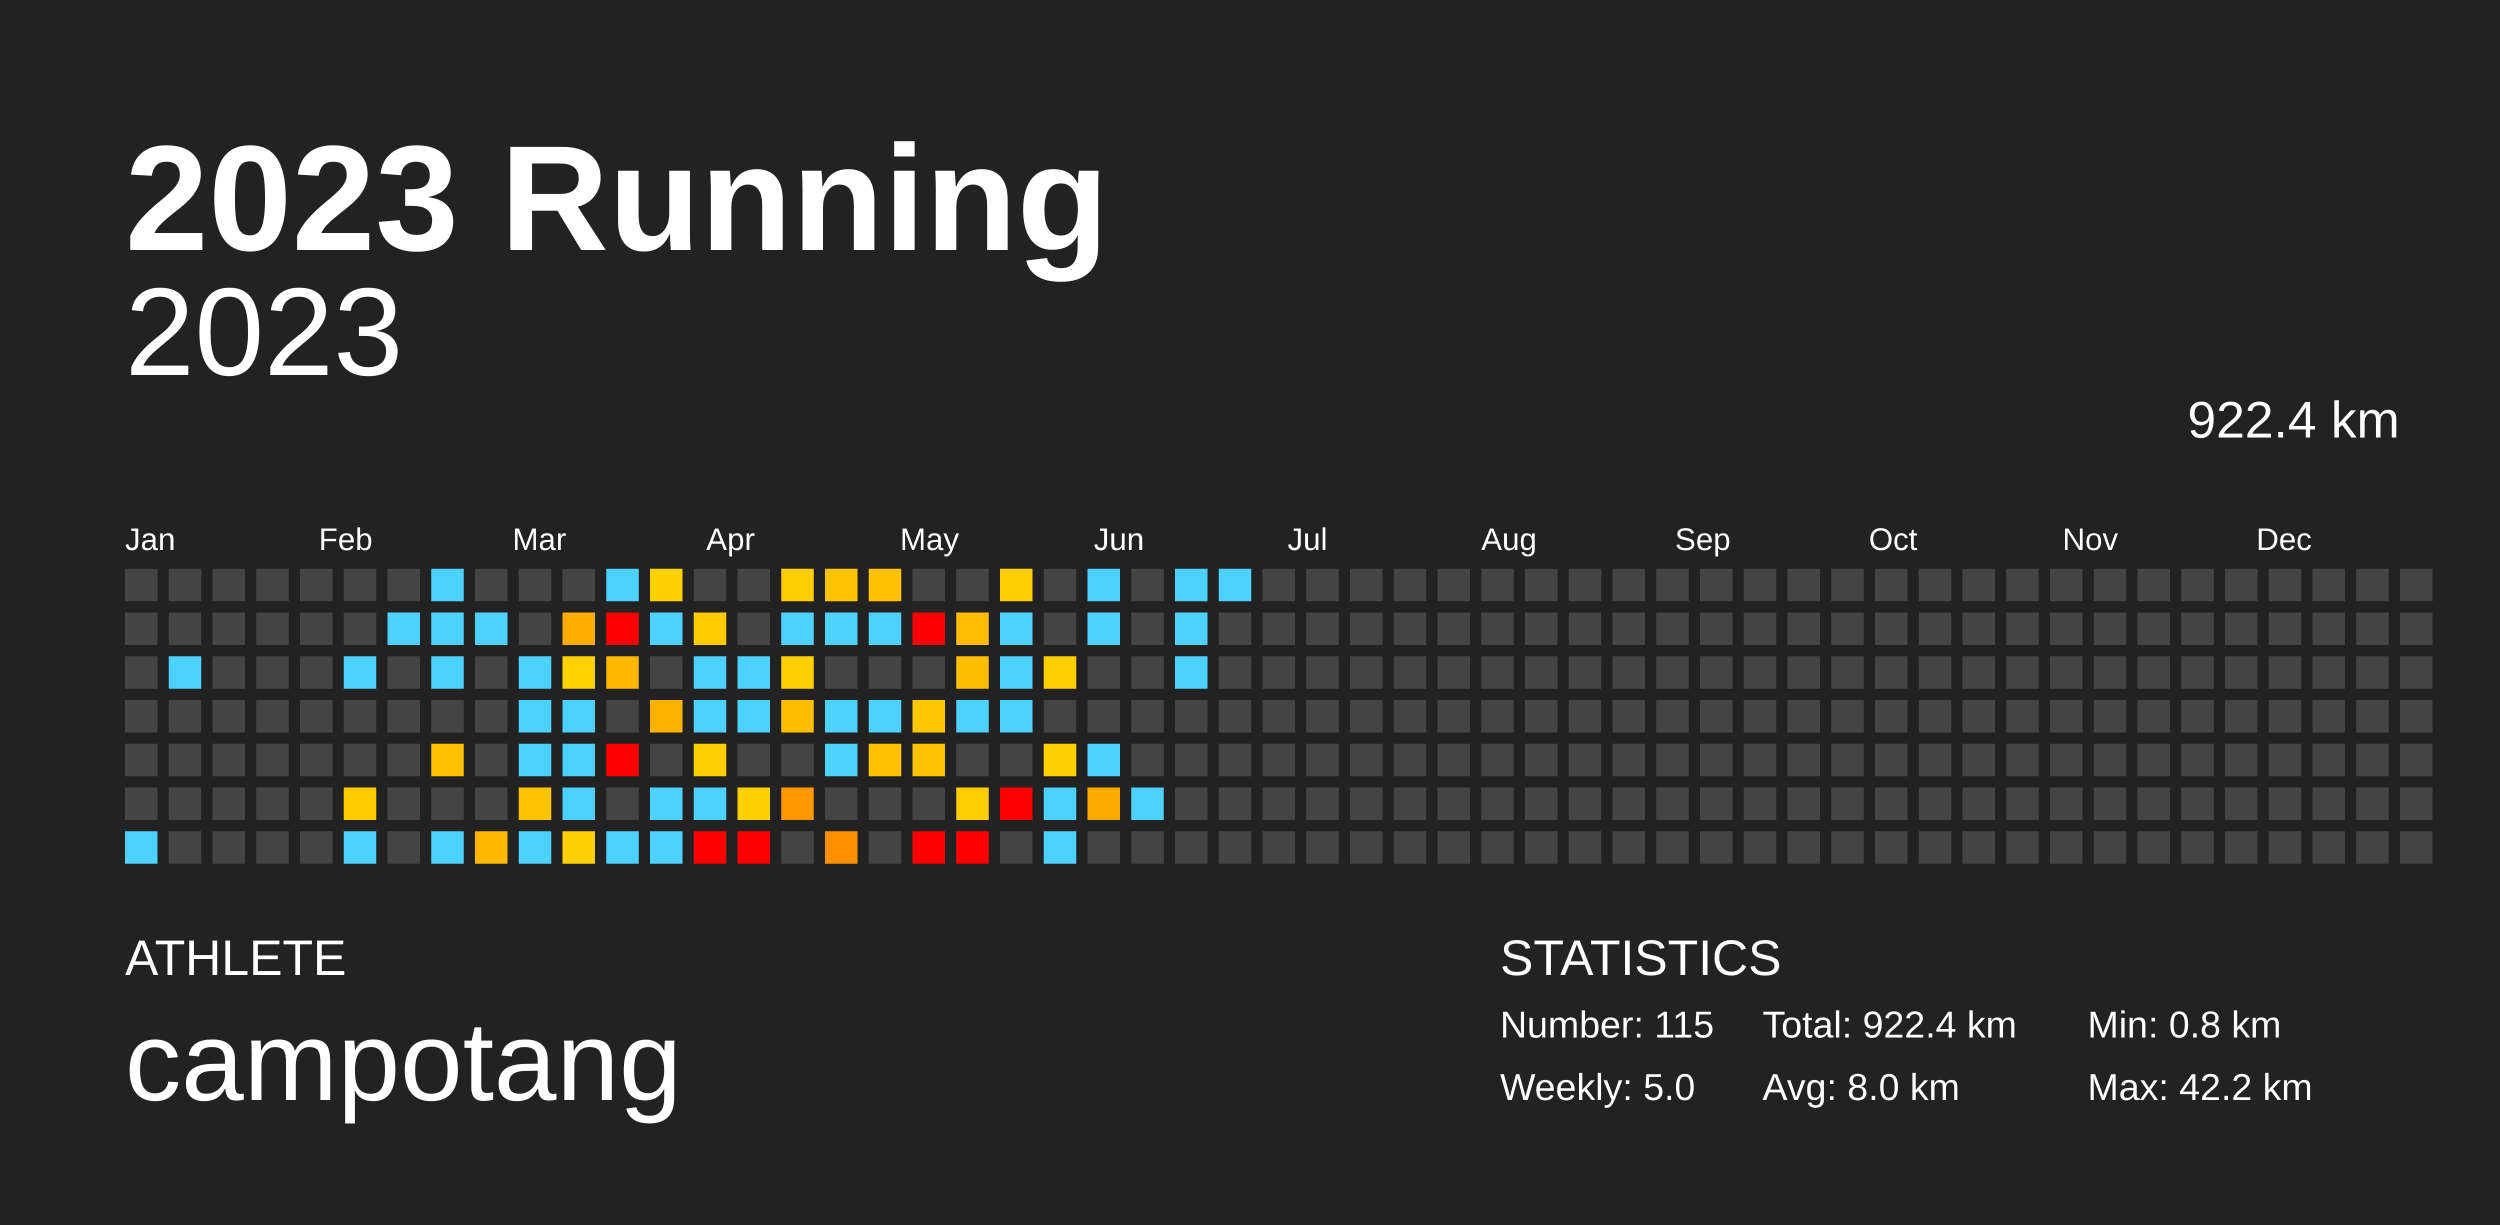
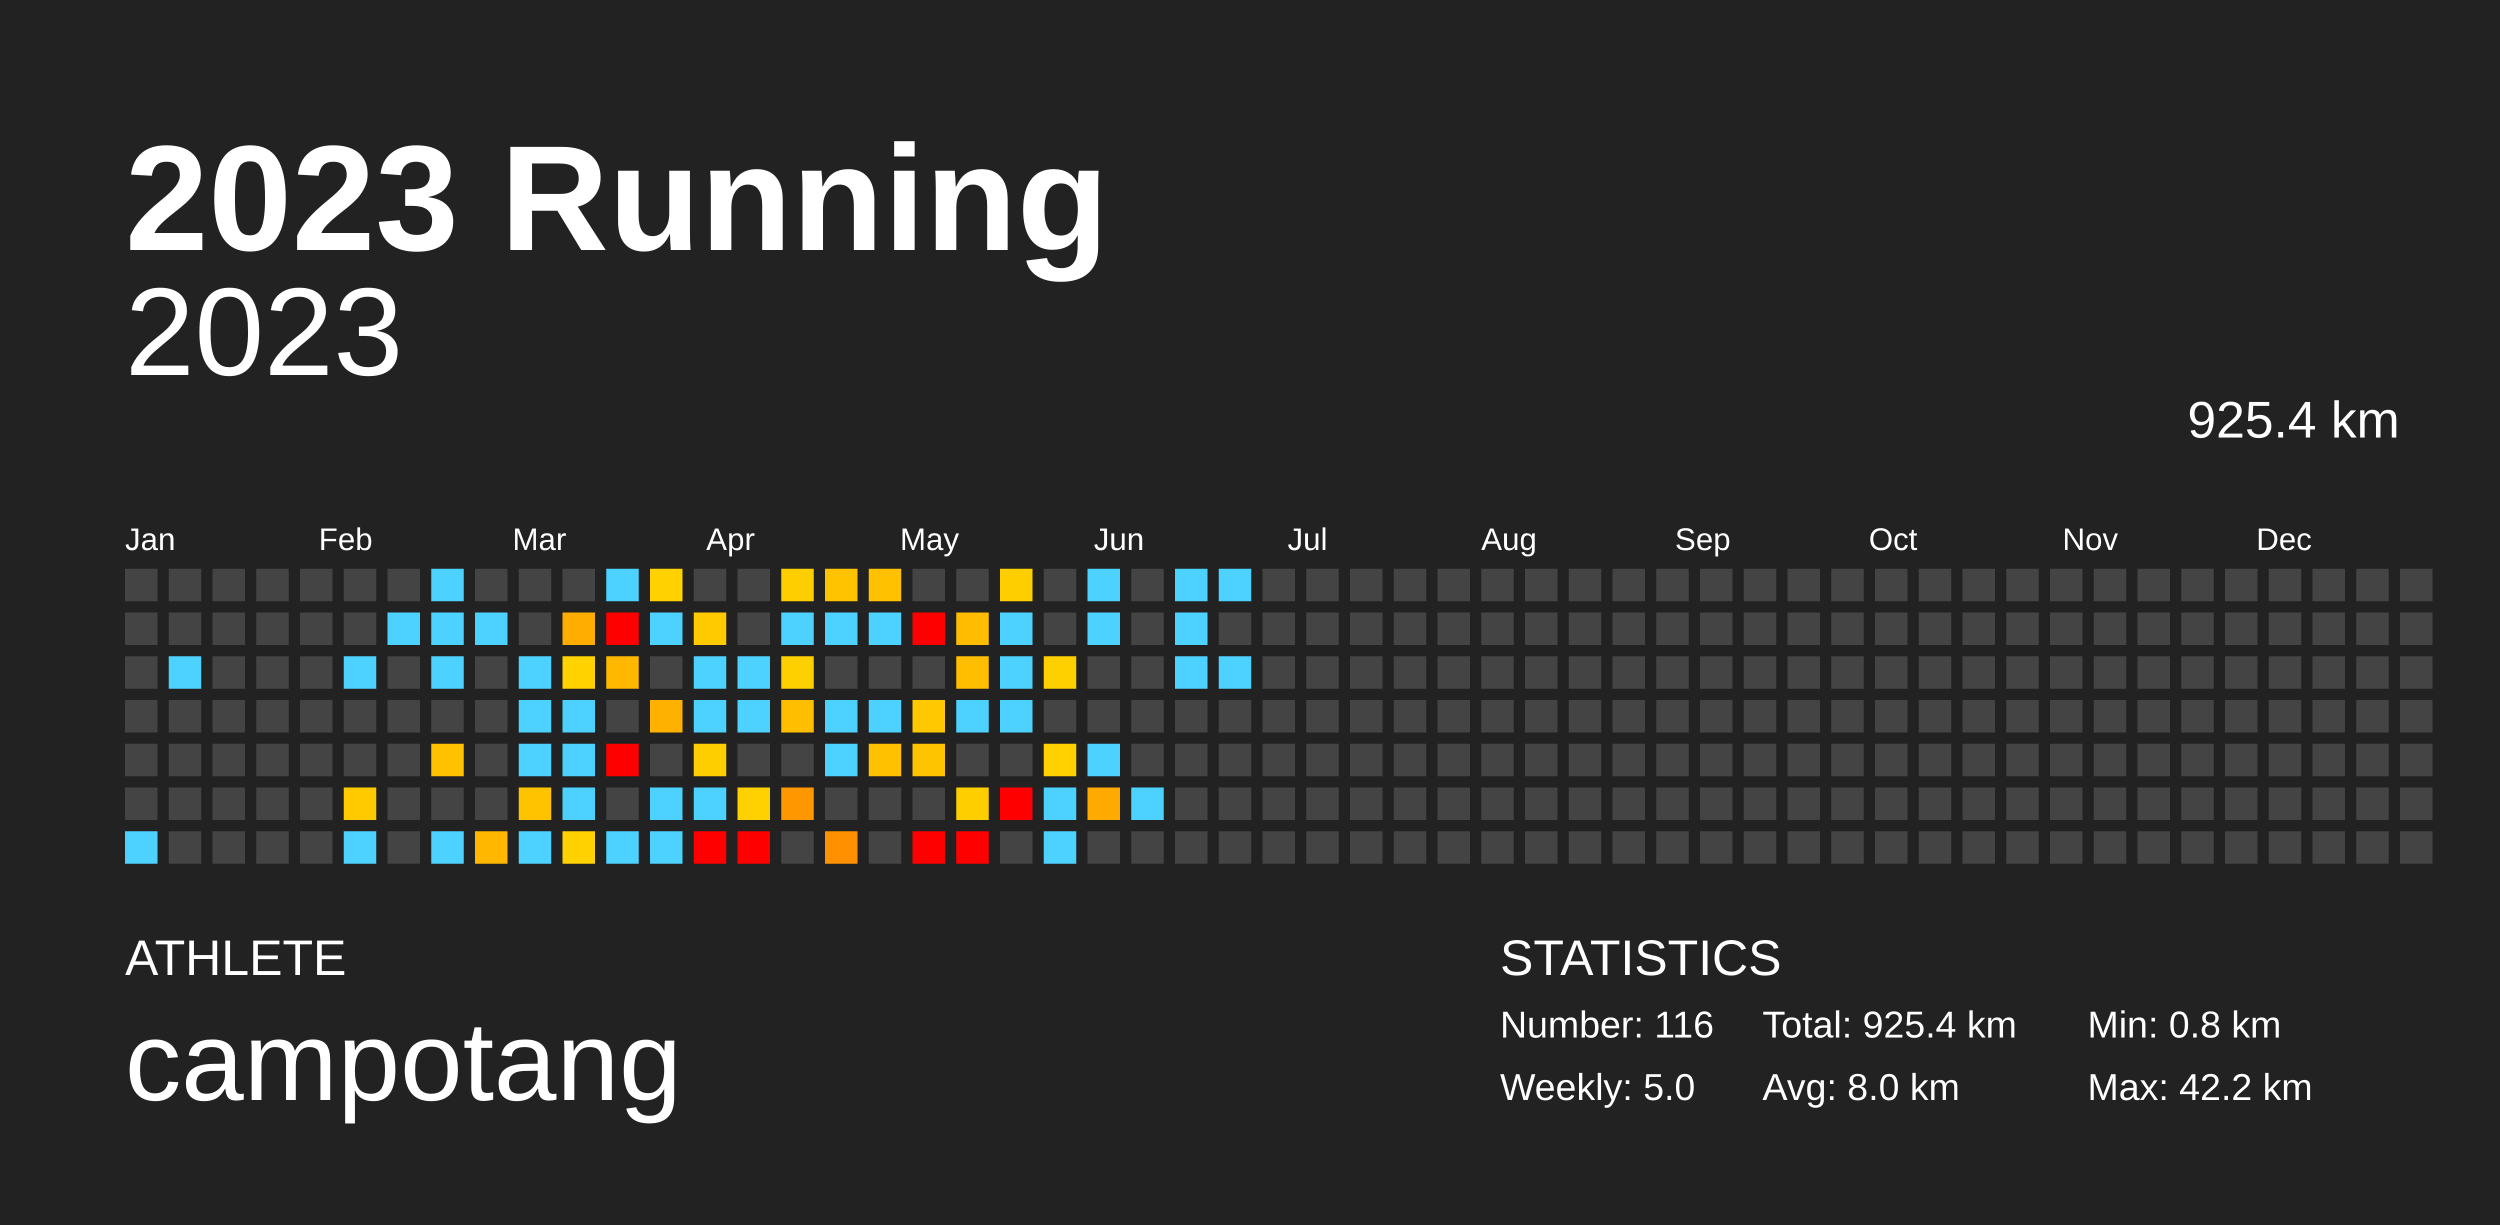
<svg xmlns="http://www.w3.org/2000/svg" baseProfile="full" height="98mm" version="1.1" viewBox="0,0,200,98" width="200mm">
  <defs />
  <rect fill="#222222" height="98" width="200" x="0" y="0" />
  <text fill="#FFFFFF" style="font-size:12px; font-family:Arial; font-weight:bold;" x="10" y="20">2023 Running</text>
  <text fill="#FFFFFF" style="font-size:4px; font-family:Arial" x="10" y="78">ATHLETE</text>
  <text fill="#FFFFFF" style="font-size:9px; font-family:Arial" x="10" y="88">campotang</text>
  <text fill="#FFFFFF" style="font-size:4px; font-family:Arial" x="120" y="78">STATISTICS</text>
-   <text fill="#FFFFFF" style="font-size:3px; font-family:Arial" x="120" y="83">Number: 115</text>
+   <text fill="#FFFFFF" style="font-size:3px; font-family:Arial" x="120" y="83">Number: 116</text>
  <text fill="#FFFFFF" style="font-size:3px; font-family:Arial" x="120" y="88">Weekly: 5.0</text>
-   <text fill="#FFFFFF" style="font-size:3px; font-family:Arial" x="141" y="83">Total: 922.4 km</text>
+   <text fill="#FFFFFF" style="font-size:3px; font-family:Arial" x="141" y="83">Total: 925.4 km</text>
  <text fill="#FFFFFF" style="font-size:3px; font-family:Arial" x="141" y="88">Avg: 8.0 km</text>
  <text fill="#FFFFFF" style="font-size:3px; font-family:Arial" x="167" y="83">Min: 0.8 km</text>
  <text fill="#FFFFFF" style="font-size:3px; font-family:Arial" x="167" y="88">Max: 42.2 km</text>
  <text alignment-baseline="hanging" fill="#FFFFFF" style="font-size:10.0px; font-family:Arial;" x="10" y="30">2023</text>
-   <text alignment-baseline="hanging" fill="#FFFFFF" style="font-size:4.125px; font-family:Arial;" x="175" y="35">922.4 km</text>
+   <text alignment-baseline="hanging" fill="#FFFFFF" style="font-size:4.125px; font-family:Arial;" x="175" y="35">925.4 km</text>
  <text fill="#FFFFFF" style="font-size:2.5px; font-family:Arial" x="10.0" y="44">Jan</text>
  <text fill="#FFFFFF" style="font-size:2.5px; font-family:Arial" x="25.5" y="44">Feb</text>
  <text fill="#FFFFFF" style="font-size:2.5px; font-family:Arial" x="41.0" y="44">Mar</text>
  <text fill="#FFFFFF" style="font-size:2.5px; font-family:Arial" x="56.5" y="44">Apr</text>
  <text fill="#FFFFFF" style="font-size:2.5px; font-family:Arial" x="72.0" y="44">May</text>
  <text fill="#FFFFFF" style="font-size:2.5px; font-family:Arial" x="87.5" y="44">Jun</text>
  <text fill="#FFFFFF" style="font-size:2.5px; font-family:Arial" x="103.0" y="44">Jul</text>
  <text fill="#FFFFFF" style="font-size:2.5px; font-family:Arial" x="118.5" y="44">Aug</text>
  <text fill="#FFFFFF" style="font-size:2.5px; font-family:Arial" x="134.0" y="44">Sep</text>
  <text fill="#FFFFFF" style="font-size:2.5px; font-family:Arial" x="149.5" y="44">Oct</text>
  <text fill="#FFFFFF" style="font-size:2.5px; font-family:Arial" x="165.0" y="44">Nov</text>
  <text fill="#FFFFFF" style="font-size:2.5px; font-family:Arial" x="180.5" y="44">Dec</text>
  <rect fill="#444444" height="2.6" width="2.6" x="10.0" y="45.5" />
  <rect fill="#444444" height="2.6" width="2.6" x="10.0" y="49.0" />
  <rect fill="#444444" height="2.6" width="2.6" x="10.0" y="52.5" />
  <rect fill="#444444" height="2.6" width="2.6" x="10.0" y="56.0" />
  <rect fill="#444444" height="2.6" width="2.6" x="10.0" y="59.5" />
  <rect fill="#444444" height="2.6" width="2.6" x="10.0" y="63.0" />
  <rect fill="#4dd2ff" height="2.6" width="2.6" x="10.0" y="66.5" />
  <rect fill="#444444" height="2.6" width="2.6" x="13.5" y="45.5" />
  <rect fill="#444444" height="2.6" width="2.6" x="13.5" y="49.0" />
  <rect fill="#4dd2ff" height="2.6" width="2.6" x="13.5" y="52.5" />
  <rect fill="#444444" height="2.6" width="2.6" x="13.5" y="56.0" />
  <rect fill="#444444" height="2.6" width="2.6" x="13.5" y="59.5" />
  <rect fill="#444444" height="2.6" width="2.6" x="13.5" y="63.0" />
  <rect fill="#444444" height="2.6" width="2.6" x="13.5" y="66.5" />
  <rect fill="#444444" height="2.6" width="2.6" x="17.0" y="45.5" />
  <rect fill="#444444" height="2.6" width="2.6" x="17.0" y="49.0" />
  <rect fill="#444444" height="2.6" width="2.6" x="17.0" y="52.5" />
  <rect fill="#444444" height="2.6" width="2.6" x="17.0" y="56.0" />
  <rect fill="#444444" height="2.6" width="2.6" x="17.0" y="59.5" />
  <rect fill="#444444" height="2.6" width="2.6" x="17.0" y="63.0" />
  <rect fill="#444444" height="2.6" width="2.6" x="17.0" y="66.5" />
  <rect fill="#444444" height="2.6" width="2.6" x="20.5" y="45.5" />
  <rect fill="#444444" height="2.6" width="2.6" x="20.5" y="49.0" />
  <rect fill="#444444" height="2.6" width="2.6" x="20.5" y="52.5" />
  <rect fill="#444444" height="2.6" width="2.6" x="20.5" y="56.0" />
  <rect fill="#444444" height="2.6" width="2.6" x="20.5" y="59.5" />
  <rect fill="#444444" height="2.6" width="2.6" x="20.5" y="63.0" />
  <rect fill="#444444" height="2.6" width="2.6" x="20.5" y="66.5" />
  <rect fill="#444444" height="2.6" width="2.6" x="24.0" y="45.5" />
  <rect fill="#444444" height="2.6" width="2.6" x="24.0" y="49.0" />
  <rect fill="#444444" height="2.6" width="2.6" x="24.0" y="52.5" />
  <rect fill="#444444" height="2.6" width="2.6" x="24.0" y="56.0" />
  <rect fill="#444444" height="2.6" width="2.6" x="24.0" y="59.5" />
  <rect fill="#444444" height="2.6" width="2.6" x="24.0" y="63.0" />
  <rect fill="#444444" height="2.6" width="2.6" x="24.0" y="66.5" />
  <rect fill="#444444" height="2.6" width="2.6" x="27.5" y="45.5" />
  <rect fill="#444444" height="2.6" width="2.6" x="27.5" y="49.0" />
  <rect fill="#4dd2ff" height="2.6" width="2.6" x="27.5" y="52.5" />
  <rect fill="#444444" height="2.6" width="2.6" x="27.5" y="56.0" />
  <rect fill="#444444" height="2.6" width="2.6" x="27.5" y="59.5" />
  <rect fill="#ffcb00" height="2.6" width="2.6" x="27.5" y="63.0" />
  <rect fill="#4dd2ff" height="2.6" width="2.6" x="27.5" y="66.5" />
  <rect fill="#444444" height="2.6" width="2.6" x="31.0" y="45.5" />
  <rect fill="#4dd2ff" height="2.6" width="2.6" x="31.0" y="49.0" />
  <rect fill="#444444" height="2.6" width="2.6" x="31.0" y="52.5" />
  <rect fill="#444444" height="2.6" width="2.6" x="31.0" y="56.0" />
  <rect fill="#444444" height="2.6" width="2.6" x="31.0" y="59.5" />
  <rect fill="#444444" height="2.6" width="2.6" x="31.0" y="63.0" />
  <rect fill="#444444" height="2.6" width="2.6" x="31.0" y="66.5" />
  <rect fill="#4dd2ff" height="2.6" width="2.6" x="34.5" y="45.5" />
  <rect fill="#4dd2ff" height="2.6" width="2.6" x="34.5" y="49.0" />
  <rect fill="#4dd2ff" height="2.6" width="2.6" x="34.5" y="52.5" />
  <rect fill="#444444" height="2.6" width="2.6" x="34.5" y="56.0" />
  <rect fill="#ffc100" height="2.6" width="2.6" x="34.5" y="59.5" />
  <rect fill="#444444" height="2.6" width="2.6" x="34.5" y="63.0" />
  <rect fill="#4dd2ff" height="2.6" width="2.6" x="34.5" y="66.5" />
  <rect fill="#444444" height="2.6" width="2.6" x="38.0" y="45.5" />
  <rect fill="#4dd2ff" height="2.6" width="2.6" x="38.0" y="49.0" />
  <rect fill="#444444" height="2.6" width="2.6" x="38.0" y="52.5" />
  <rect fill="#444444" height="2.6" width="2.6" x="38.0" y="56.0" />
  <rect fill="#444444" height="2.6" width="2.6" x="38.0" y="59.5" />
  <rect fill="#444444" height="2.6" width="2.6" x="38.0" y="63.0" />
  <rect fill="#ffb700" height="2.6" width="2.6" x="38.0" y="66.5" />
  <rect fill="#444444" height="2.6" width="2.6" x="41.5" y="45.5" />
  <rect fill="#444444" height="2.6" width="2.6" x="41.5" y="49.0" />
  <rect fill="#4dd2ff" height="2.6" width="2.6" x="41.5" y="52.5" />
  <rect fill="#4dd2ff" height="2.6" width="2.6" x="41.5" y="56.0" />
  <rect fill="#4dd2ff" height="2.6" width="2.6" x="41.5" y="59.5" />
  <rect fill="#ffc300" height="2.6" width="2.6" x="41.5" y="63.0" />
  <rect fill="#4dd2ff" height="2.6" width="2.6" x="41.5" y="66.5" />
  <rect fill="#444444" height="2.6" width="2.6" x="45.0" y="45.5" />
  <rect fill="#ffad00" height="2.6" width="2.6" x="45.0" y="49.0" />
  <rect fill="#ffd200" height="2.6" width="2.6" x="45.0" y="52.5" />
  <rect fill="#4dd2ff" height="2.6" width="2.6" x="45.0" y="56.0" />
  <rect fill="#4dd2ff" height="2.6" width="2.6" x="45.0" y="59.5" />
  <rect fill="#4dd2ff" height="2.6" width="2.6" x="45.0" y="63.0" />
  <rect fill="#ffd100" height="2.6" width="2.6" x="45.0" y="66.5" />
  <rect fill="#4dd2ff" height="2.6" width="2.6" x="48.5" y="45.5" />
  <rect fill="red" height="2.6" width="2.6" x="48.5" y="49.0" />
  <rect fill="#ffb700" height="2.6" width="2.6" x="48.5" y="52.5" />
  <rect fill="#444444" height="2.6" width="2.6" x="48.5" y="56.0" />
  <rect fill="red" height="2.6" width="2.6" x="48.5" y="59.5" />
  <rect fill="#444444" height="2.6" width="2.6" x="48.5" y="63.0" />
  <rect fill="#4dd2ff" height="2.6" width="2.6" x="48.5" y="66.5" />
  <rect fill="#ffd100" height="2.6" width="2.6" x="52.0" y="45.5" />
  <rect fill="#4dd2ff" height="2.6" width="2.6" x="52.0" y="49.0" />
  <rect fill="#444444" height="2.6" width="2.6" x="52.0" y="52.5" />
  <rect fill="#ffb100" height="2.6" width="2.6" x="52.0" y="56.0" />
  <rect fill="#444444" height="2.6" width="2.6" x="52.0" y="59.5" />
  <rect fill="#4dd2ff" height="2.6" width="2.6" x="52.0" y="63.0" />
  <rect fill="#4dd2ff" height="2.6" width="2.6" x="52.0" y="66.5" />
  <rect fill="#444444" height="2.6" width="2.6" x="55.5" y="45.5" />
  <rect fill="#ffcb00" height="2.6" width="2.6" x="55.5" y="49.0" />
  <rect fill="#4dd2ff" height="2.6" width="2.6" x="55.5" y="52.5" />
  <rect fill="#4dd2ff" height="2.6" width="2.6" x="55.5" y="56.0" />
  <rect fill="#ffce00" height="2.6" width="2.6" x="55.5" y="59.5" />
  <rect fill="#4dd2ff" height="2.6" width="2.6" x="55.5" y="63.0" />
  <rect fill="red" height="2.6" width="2.6" x="55.5" y="66.5" />
  <rect fill="#444444" height="2.6" width="2.6" x="59.0" y="45.5" />
  <rect fill="#444444" height="2.6" width="2.6" x="59.0" y="49.0" />
  <rect fill="#4dd2ff" height="2.6" width="2.6" x="59.0" y="52.5" />
  <rect fill="#4dd2ff" height="2.6" width="2.6" x="59.0" y="56.0" />
  <rect fill="#444444" height="2.6" width="2.6" x="59.0" y="59.5" />
  <rect fill="#ffd100" height="2.6" width="2.6" x="59.0" y="63.0" />
  <rect fill="red" height="2.6" width="2.6" x="59.0" y="66.5" />
  <rect fill="#ffce00" height="2.6" width="2.6" x="62.5" y="45.5" />
  <rect fill="#4dd2ff" height="2.6" width="2.6" x="62.5" y="49.0" />
  <rect fill="#ffd000" height="2.6" width="2.6" x="62.5" y="52.5" />
  <rect fill="#ffbe00" height="2.6" width="2.6" x="62.5" y="56.0" />
  <rect fill="#444444" height="2.6" width="2.6" x="62.5" y="59.5" />
  <rect fill="#ff9700" height="2.6" width="2.6" x="62.5" y="63.0" />
  <rect fill="#444444" height="2.6" width="2.6" x="62.5" y="66.5" />
  <rect fill="#ffc300" height="2.6" width="2.6" x="66.0" y="45.5" />
  <rect fill="#4dd2ff" height="2.6" width="2.6" x="66.0" y="49.0" />
  <rect fill="#444444" height="2.6" width="2.6" x="66.0" y="52.5" />
  <rect fill="#4dd2ff" height="2.6" width="2.6" x="66.0" y="56.0" />
  <rect fill="#4dd2ff" height="2.6" width="2.6" x="66.0" y="59.5" />
  <rect fill="#444444" height="2.6" width="2.6" x="66.0" y="63.0" />
  <rect fill="#ff9100" height="2.6" width="2.6" x="66.0" y="66.5" />
  <rect fill="#ffc100" height="2.6" width="2.6" x="69.5" y="45.5" />
  <rect fill="#4dd2ff" height="2.6" width="2.6" x="69.5" y="49.0" />
  <rect fill="#444444" height="2.6" width="2.6" x="69.5" y="52.5" />
  <rect fill="#4dd2ff" height="2.6" width="2.6" x="69.5" y="56.0" />
  <rect fill="#ffc100" height="2.6" width="2.6" x="69.5" y="59.5" />
  <rect fill="#444444" height="2.6" width="2.6" x="69.5" y="63.0" />
  <rect fill="#444444" height="2.6" width="2.6" x="69.5" y="66.5" />
  <rect fill="#444444" height="2.6" width="2.6" x="73.0" y="45.5" />
  <rect fill="red" height="2.6" width="2.6" x="73.0" y="49.0" />
  <rect fill="#444444" height="2.6" width="2.6" x="73.0" y="52.5" />
  <rect fill="#ffc800" height="2.6" width="2.6" x="73.0" y="56.0" />
  <rect fill="#ffc400" height="2.6" width="2.6" x="73.0" y="59.5" />
  <rect fill="#444444" height="2.6" width="2.6" x="73.0" y="63.0" />
  <rect fill="red" height="2.6" width="2.6" x="73.0" y="66.5" />
  <rect fill="#444444" height="2.6" width="2.6" x="76.5" y="45.5" />
  <rect fill="#ffbc00" height="2.6" width="2.6" x="76.5" y="49.0" />
  <rect fill="#ffbe00" height="2.6" width="2.6" x="76.5" y="52.5" />
  <rect fill="#4dd2ff" height="2.6" width="2.6" x="76.5" y="56.0" />
  <rect fill="#444444" height="2.6" width="2.6" x="76.5" y="59.5" />
  <rect fill="#ffce00" height="2.6" width="2.6" x="76.5" y="63.0" />
  <rect fill="red" height="2.6" width="2.6" x="76.5" y="66.5" />
  <rect fill="#ffce00" height="2.6" width="2.6" x="80.0" y="45.5" />
  <rect fill="#4dd2ff" height="2.6" width="2.6" x="80.0" y="49.0" />
  <rect fill="#4dd2ff" height="2.6" width="2.6" x="80.0" y="52.5" />
  <rect fill="#4dd2ff" height="2.6" width="2.6" x="80.0" y="56.0" />
  <rect fill="#444444" height="2.6" width="2.6" x="80.0" y="59.5" />
  <rect fill="red" height="2.6" width="2.6" x="80.0" y="63.0" />
  <rect fill="#444444" height="2.6" width="2.6" x="80.0" y="66.5" />
  <rect fill="#444444" height="2.6" width="2.6" x="83.5" y="45.5" />
  <rect fill="#444444" height="2.6" width="2.6" x="83.5" y="49.0" />
  <rect fill="#ffd000" height="2.6" width="2.6" x="83.5" y="52.5" />
  <rect fill="#444444" height="2.6" width="2.6" x="83.5" y="56.0" />
  <rect fill="#ffd100" height="2.6" width="2.6" x="83.5" y="59.5" />
  <rect fill="#4dd2ff" height="2.6" width="2.6" x="83.5" y="63.0" />
  <rect fill="#4dd2ff" height="2.6" width="2.6" x="83.5" y="66.5" />
  <rect fill="#4dd2ff" height="2.6" width="2.6" x="87.0" y="45.5" />
  <rect fill="#4dd2ff" height="2.6" width="2.6" x="87.0" y="49.0" />
  <rect fill="#444444" height="2.6" width="2.6" x="87.0" y="52.5" />
  <rect fill="#444444" height="2.6" width="2.6" x="87.0" y="56.0" />
  <rect fill="#4dd2ff" height="2.6" width="2.6" x="87.0" y="59.5" />
  <rect fill="#ffaa00" height="2.6" width="2.6" x="87.0" y="63.0" />
  <rect fill="#444444" height="2.6" width="2.6" x="87.0" y="66.5" />
  <rect fill="#444444" height="2.6" width="2.6" x="90.5" y="45.5" />
  <rect fill="#444444" height="2.6" width="2.6" x="90.5" y="49.0" />
  <rect fill="#444444" height="2.6" width="2.6" x="90.5" y="52.5" />
  <rect fill="#444444" height="2.6" width="2.6" x="90.5" y="56.0" />
  <rect fill="#444444" height="2.6" width="2.6" x="90.5" y="59.5" />
  <rect fill="#4dd2ff" height="2.6" width="2.6" x="90.5" y="63.0" />
  <rect fill="#444444" height="2.6" width="2.6" x="90.5" y="66.5" />
  <rect fill="#4dd2ff" height="2.6" width="2.6" x="94.0" y="45.5" />
  <rect fill="#4dd2ff" height="2.6" width="2.6" x="94.0" y="49.0" />
  <rect fill="#4dd2ff" height="2.6" width="2.6" x="94.0" y="52.5" />
  <rect fill="#444444" height="2.6" width="2.6" x="94.0" y="56.0" />
  <rect fill="#444444" height="2.6" width="2.6" x="94.0" y="59.5" />
  <rect fill="#444444" height="2.6" width="2.6" x="94.0" y="63.0" />
  <rect fill="#444444" height="2.6" width="2.6" x="94.0" y="66.5" />
  <rect fill="#4dd2ff" height="2.6" width="2.6" x="97.5" y="45.5" />
  <rect fill="#444444" height="2.6" width="2.6" x="97.5" y="49.0" />
-   <rect fill="#444444" height="2.6" width="2.6" x="97.5" y="52.5" />
+   <rect fill="#4dd2ff" height="2.6" width="2.6" x="97.5" y="52.5" />
  <rect fill="#444444" height="2.6" width="2.6" x="97.5" y="56.0" />
  <rect fill="#444444" height="2.6" width="2.6" x="97.5" y="59.5" />
  <rect fill="#444444" height="2.6" width="2.6" x="97.5" y="63.0" />
  <rect fill="#444444" height="2.6" width="2.6" x="97.5" y="66.5" />
  <rect fill="#444444" height="2.6" width="2.6" x="101.0" y="45.5" />
  <rect fill="#444444" height="2.6" width="2.6" x="101.0" y="49.0" />
  <rect fill="#444444" height="2.6" width="2.6" x="101.0" y="52.5" />
  <rect fill="#444444" height="2.6" width="2.6" x="101.0" y="56.0" />
  <rect fill="#444444" height="2.6" width="2.6" x="101.0" y="59.5" />
  <rect fill="#444444" height="2.6" width="2.6" x="101.0" y="63.0" />
  <rect fill="#444444" height="2.6" width="2.6" x="101.0" y="66.5" />
  <rect fill="#444444" height="2.6" width="2.6" x="104.5" y="45.5" />
  <rect fill="#444444" height="2.6" width="2.6" x="104.5" y="49.0" />
  <rect fill="#444444" height="2.6" width="2.6" x="104.5" y="52.5" />
  <rect fill="#444444" height="2.6" width="2.6" x="104.5" y="56.0" />
  <rect fill="#444444" height="2.6" width="2.6" x="104.5" y="59.5" />
  <rect fill="#444444" height="2.6" width="2.6" x="104.5" y="63.0" />
  <rect fill="#444444" height="2.6" width="2.6" x="104.5" y="66.5" />
  <rect fill="#444444" height="2.6" width="2.6" x="108.0" y="45.5" />
  <rect fill="#444444" height="2.6" width="2.6" x="108.0" y="49.0" />
  <rect fill="#444444" height="2.6" width="2.6" x="108.0" y="52.5" />
  <rect fill="#444444" height="2.6" width="2.6" x="108.0" y="56.0" />
  <rect fill="#444444" height="2.6" width="2.6" x="108.0" y="59.5" />
  <rect fill="#444444" height="2.6" width="2.6" x="108.0" y="63.0" />
  <rect fill="#444444" height="2.6" width="2.6" x="108.0" y="66.5" />
  <rect fill="#444444" height="2.6" width="2.6" x="111.5" y="45.5" />
  <rect fill="#444444" height="2.6" width="2.6" x="111.5" y="49.0" />
  <rect fill="#444444" height="2.6" width="2.6" x="111.5" y="52.5" />
  <rect fill="#444444" height="2.6" width="2.6" x="111.5" y="56.0" />
  <rect fill="#444444" height="2.6" width="2.6" x="111.5" y="59.5" />
  <rect fill="#444444" height="2.6" width="2.6" x="111.5" y="63.0" />
  <rect fill="#444444" height="2.6" width="2.6" x="111.5" y="66.5" />
  <rect fill="#444444" height="2.6" width="2.6" x="115.0" y="45.5" />
  <rect fill="#444444" height="2.6" width="2.6" x="115.0" y="49.0" />
  <rect fill="#444444" height="2.6" width="2.6" x="115.0" y="52.5" />
  <rect fill="#444444" height="2.6" width="2.6" x="115.0" y="56.0" />
  <rect fill="#444444" height="2.6" width="2.6" x="115.0" y="59.5" />
  <rect fill="#444444" height="2.6" width="2.6" x="115.0" y="63.0" />
  <rect fill="#444444" height="2.6" width="2.6" x="115.0" y="66.5" />
  <rect fill="#444444" height="2.6" width="2.6" x="118.5" y="45.5" />
  <rect fill="#444444" height="2.6" width="2.6" x="118.5" y="49.0" />
  <rect fill="#444444" height="2.6" width="2.6" x="118.5" y="52.5" />
  <rect fill="#444444" height="2.6" width="2.6" x="118.5" y="56.0" />
  <rect fill="#444444" height="2.6" width="2.6" x="118.5" y="59.5" />
  <rect fill="#444444" height="2.6" width="2.6" x="118.5" y="63.0" />
  <rect fill="#444444" height="2.6" width="2.6" x="118.5" y="66.5" />
  <rect fill="#444444" height="2.6" width="2.6" x="122.0" y="45.5" />
  <rect fill="#444444" height="2.6" width="2.6" x="122.0" y="49.0" />
  <rect fill="#444444" height="2.6" width="2.6" x="122.0" y="52.5" />
  <rect fill="#444444" height="2.6" width="2.6" x="122.0" y="56.0" />
  <rect fill="#444444" height="2.6" width="2.6" x="122.0" y="59.5" />
  <rect fill="#444444" height="2.6" width="2.6" x="122.0" y="63.0" />
  <rect fill="#444444" height="2.6" width="2.6" x="122.0" y="66.5" />
  <rect fill="#444444" height="2.6" width="2.6" x="125.5" y="45.5" />
  <rect fill="#444444" height="2.6" width="2.6" x="125.5" y="49.0" />
  <rect fill="#444444" height="2.6" width="2.6" x="125.5" y="52.5" />
  <rect fill="#444444" height="2.6" width="2.6" x="125.5" y="56.0" />
  <rect fill="#444444" height="2.6" width="2.6" x="125.5" y="59.5" />
  <rect fill="#444444" height="2.6" width="2.6" x="125.5" y="63.0" />
  <rect fill="#444444" height="2.6" width="2.6" x="125.5" y="66.5" />
  <rect fill="#444444" height="2.6" width="2.6" x="129.0" y="45.5" />
  <rect fill="#444444" height="2.6" width="2.6" x="129.0" y="49.0" />
  <rect fill="#444444" height="2.6" width="2.6" x="129.0" y="52.5" />
  <rect fill="#444444" height="2.6" width="2.6" x="129.0" y="56.0" />
  <rect fill="#444444" height="2.6" width="2.6" x="129.0" y="59.5" />
  <rect fill="#444444" height="2.6" width="2.6" x="129.0" y="63.0" />
  <rect fill="#444444" height="2.6" width="2.6" x="129.0" y="66.5" />
  <rect fill="#444444" height="2.6" width="2.6" x="132.5" y="45.5" />
  <rect fill="#444444" height="2.6" width="2.6" x="132.5" y="49.0" />
  <rect fill="#444444" height="2.6" width="2.6" x="132.5" y="52.5" />
  <rect fill="#444444" height="2.6" width="2.6" x="132.5" y="56.0" />
  <rect fill="#444444" height="2.6" width="2.6" x="132.5" y="59.5" />
  <rect fill="#444444" height="2.6" width="2.6" x="132.5" y="63.0" />
  <rect fill="#444444" height="2.6" width="2.6" x="132.5" y="66.5" />
  <rect fill="#444444" height="2.6" width="2.6" x="136.0" y="45.5" />
  <rect fill="#444444" height="2.6" width="2.6" x="136.0" y="49.0" />
  <rect fill="#444444" height="2.6" width="2.6" x="136.0" y="52.5" />
  <rect fill="#444444" height="2.6" width="2.6" x="136.0" y="56.0" />
  <rect fill="#444444" height="2.6" width="2.6" x="136.0" y="59.5" />
  <rect fill="#444444" height="2.6" width="2.6" x="136.0" y="63.0" />
  <rect fill="#444444" height="2.6" width="2.6" x="136.0" y="66.5" />
  <rect fill="#444444" height="2.6" width="2.6" x="139.5" y="45.5" />
  <rect fill="#444444" height="2.6" width="2.6" x="139.5" y="49.0" />
  <rect fill="#444444" height="2.6" width="2.6" x="139.5" y="52.5" />
  <rect fill="#444444" height="2.6" width="2.6" x="139.5" y="56.0" />
  <rect fill="#444444" height="2.6" width="2.6" x="139.5" y="59.5" />
  <rect fill="#444444" height="2.6" width="2.6" x="139.5" y="63.0" />
  <rect fill="#444444" height="2.6" width="2.6" x="139.5" y="66.5" />
  <rect fill="#444444" height="2.6" width="2.6" x="143.0" y="45.5" />
  <rect fill="#444444" height="2.6" width="2.6" x="143.0" y="49.0" />
  <rect fill="#444444" height="2.6" width="2.6" x="143.0" y="52.5" />
  <rect fill="#444444" height="2.6" width="2.6" x="143.0" y="56.0" />
  <rect fill="#444444" height="2.6" width="2.6" x="143.0" y="59.5" />
  <rect fill="#444444" height="2.6" width="2.6" x="143.0" y="63.0" />
  <rect fill="#444444" height="2.6" width="2.6" x="143.0" y="66.5" />
  <rect fill="#444444" height="2.6" width="2.6" x="146.5" y="45.5" />
  <rect fill="#444444" height="2.6" width="2.6" x="146.5" y="49.0" />
  <rect fill="#444444" height="2.6" width="2.6" x="146.5" y="52.5" />
  <rect fill="#444444" height="2.6" width="2.6" x="146.5" y="56.0" />
  <rect fill="#444444" height="2.6" width="2.6" x="146.5" y="59.5" />
  <rect fill="#444444" height="2.6" width="2.6" x="146.5" y="63.0" />
  <rect fill="#444444" height="2.6" width="2.6" x="146.5" y="66.5" />
  <rect fill="#444444" height="2.6" width="2.6" x="150.0" y="45.5" />
  <rect fill="#444444" height="2.6" width="2.6" x="150.0" y="49.0" />
  <rect fill="#444444" height="2.6" width="2.6" x="150.0" y="52.5" />
  <rect fill="#444444" height="2.6" width="2.6" x="150.0" y="56.0" />
  <rect fill="#444444" height="2.6" width="2.6" x="150.0" y="59.5" />
  <rect fill="#444444" height="2.6" width="2.6" x="150.0" y="63.0" />
  <rect fill="#444444" height="2.6" width="2.6" x="150.0" y="66.5" />
  <rect fill="#444444" height="2.6" width="2.6" x="153.5" y="45.5" />
  <rect fill="#444444" height="2.6" width="2.6" x="153.5" y="49.0" />
  <rect fill="#444444" height="2.6" width="2.6" x="153.5" y="52.5" />
  <rect fill="#444444" height="2.6" width="2.6" x="153.5" y="56.0" />
  <rect fill="#444444" height="2.6" width="2.6" x="153.5" y="59.5" />
  <rect fill="#444444" height="2.6" width="2.6" x="153.5" y="63.0" />
  <rect fill="#444444" height="2.6" width="2.6" x="153.5" y="66.5" />
  <rect fill="#444444" height="2.6" width="2.6" x="157.0" y="45.5" />
  <rect fill="#444444" height="2.6" width="2.6" x="157.0" y="49.0" />
  <rect fill="#444444" height="2.6" width="2.6" x="157.0" y="52.5" />
  <rect fill="#444444" height="2.6" width="2.6" x="157.0" y="56.0" />
  <rect fill="#444444" height="2.6" width="2.6" x="157.0" y="59.5" />
  <rect fill="#444444" height="2.6" width="2.6" x="157.0" y="63.0" />
  <rect fill="#444444" height="2.6" width="2.6" x="157.0" y="66.5" />
  <rect fill="#444444" height="2.6" width="2.6" x="160.5" y="45.5" />
  <rect fill="#444444" height="2.6" width="2.6" x="160.5" y="49.0" />
  <rect fill="#444444" height="2.6" width="2.6" x="160.5" y="52.5" />
  <rect fill="#444444" height="2.6" width="2.6" x="160.5" y="56.0" />
  <rect fill="#444444" height="2.6" width="2.6" x="160.5" y="59.5" />
  <rect fill="#444444" height="2.6" width="2.6" x="160.5" y="63.0" />
  <rect fill="#444444" height="2.6" width="2.6" x="160.5" y="66.5" />
  <rect fill="#444444" height="2.6" width="2.6" x="164.0" y="45.5" />
  <rect fill="#444444" height="2.6" width="2.6" x="164.0" y="49.0" />
  <rect fill="#444444" height="2.6" width="2.6" x="164.0" y="52.5" />
  <rect fill="#444444" height="2.6" width="2.6" x="164.0" y="56.0" />
  <rect fill="#444444" height="2.6" width="2.6" x="164.0" y="59.5" />
  <rect fill="#444444" height="2.6" width="2.6" x="164.0" y="63.0" />
  <rect fill="#444444" height="2.6" width="2.6" x="164.0" y="66.5" />
  <rect fill="#444444" height="2.6" width="2.6" x="167.5" y="45.5" />
  <rect fill="#444444" height="2.6" width="2.6" x="167.5" y="49.0" />
  <rect fill="#444444" height="2.6" width="2.6" x="167.5" y="52.5" />
  <rect fill="#444444" height="2.6" width="2.6" x="167.5" y="56.0" />
  <rect fill="#444444" height="2.6" width="2.6" x="167.5" y="59.5" />
  <rect fill="#444444" height="2.6" width="2.6" x="167.5" y="63.0" />
  <rect fill="#444444" height="2.6" width="2.6" x="167.5" y="66.5" />
  <rect fill="#444444" height="2.6" width="2.6" x="171.0" y="45.5" />
  <rect fill="#444444" height="2.6" width="2.6" x="171.0" y="49.0" />
  <rect fill="#444444" height="2.6" width="2.6" x="171.0" y="52.5" />
  <rect fill="#444444" height="2.6" width="2.6" x="171.0" y="56.0" />
  <rect fill="#444444" height="2.6" width="2.6" x="171.0" y="59.5" />
  <rect fill="#444444" height="2.6" width="2.6" x="171.0" y="63.0" />
  <rect fill="#444444" height="2.6" width="2.6" x="171.0" y="66.5" />
  <rect fill="#444444" height="2.6" width="2.6" x="174.5" y="45.5" />
  <rect fill="#444444" height="2.6" width="2.6" x="174.5" y="49.0" />
  <rect fill="#444444" height="2.6" width="2.6" x="174.5" y="52.5" />
  <rect fill="#444444" height="2.6" width="2.6" x="174.5" y="56.0" />
  <rect fill="#444444" height="2.6" width="2.6" x="174.5" y="59.5" />
  <rect fill="#444444" height="2.6" width="2.6" x="174.5" y="63.0" />
  <rect fill="#444444" height="2.6" width="2.6" x="174.5" y="66.5" />
  <rect fill="#444444" height="2.6" width="2.6" x="178.0" y="45.5" />
  <rect fill="#444444" height="2.6" width="2.6" x="178.0" y="49.0" />
  <rect fill="#444444" height="2.6" width="2.6" x="178.0" y="52.5" />
  <rect fill="#444444" height="2.6" width="2.6" x="178.0" y="56.0" />
  <rect fill="#444444" height="2.6" width="2.6" x="178.0" y="59.5" />
  <rect fill="#444444" height="2.6" width="2.6" x="178.0" y="63.0" />
  <rect fill="#444444" height="2.6" width="2.6" x="178.0" y="66.5" />
  <rect fill="#444444" height="2.6" width="2.6" x="181.5" y="45.5" />
  <rect fill="#444444" height="2.6" width="2.6" x="181.5" y="49.0" />
  <rect fill="#444444" height="2.6" width="2.6" x="181.5" y="52.5" />
  <rect fill="#444444" height="2.6" width="2.6" x="181.5" y="56.0" />
  <rect fill="#444444" height="2.6" width="2.6" x="181.5" y="59.5" />
  <rect fill="#444444" height="2.6" width="2.6" x="181.5" y="63.0" />
  <rect fill="#444444" height="2.6" width="2.6" x="181.5" y="66.5" />
  <rect fill="#444444" height="2.6" width="2.6" x="185.0" y="45.5" />
  <rect fill="#444444" height="2.6" width="2.6" x="185.0" y="49.0" />
  <rect fill="#444444" height="2.6" width="2.6" x="185.0" y="52.5" />
  <rect fill="#444444" height="2.6" width="2.6" x="185.0" y="56.0" />
  <rect fill="#444444" height="2.6" width="2.6" x="185.0" y="59.5" />
  <rect fill="#444444" height="2.6" width="2.6" x="185.0" y="63.0" />
  <rect fill="#444444" height="2.6" width="2.6" x="185.0" y="66.5" />
  <rect fill="#444444" height="2.6" width="2.6" x="188.5" y="45.5" />
  <rect fill="#444444" height="2.6" width="2.6" x="188.5" y="49.0" />
  <rect fill="#444444" height="2.6" width="2.6" x="188.5" y="52.5" />
  <rect fill="#444444" height="2.6" width="2.6" x="188.5" y="56.0" />
  <rect fill="#444444" height="2.6" width="2.6" x="188.5" y="59.5" />
  <rect fill="#444444" height="2.6" width="2.6" x="188.5" y="63.0" />
  <rect fill="#444444" height="2.6" width="2.6" x="188.5" y="66.5" />
  <rect fill="#444444" height="2.6" width="2.6" x="192.0" y="45.5" />
  <rect fill="#444444" height="2.6" width="2.6" x="192.0" y="49.0" />
  <rect fill="#444444" height="2.6" width="2.6" x="192.0" y="52.5" />
  <rect fill="#444444" height="2.6" width="2.6" x="192.0" y="56.0" />
  <rect fill="#444444" height="2.6" width="2.6" x="192.0" y="59.5" />
  <rect fill="#444444" height="2.6" width="2.6" x="192.0" y="63.0" />
  <rect fill="#444444" height="2.6" width="2.6" x="192.0" y="66.5" />
</svg>
